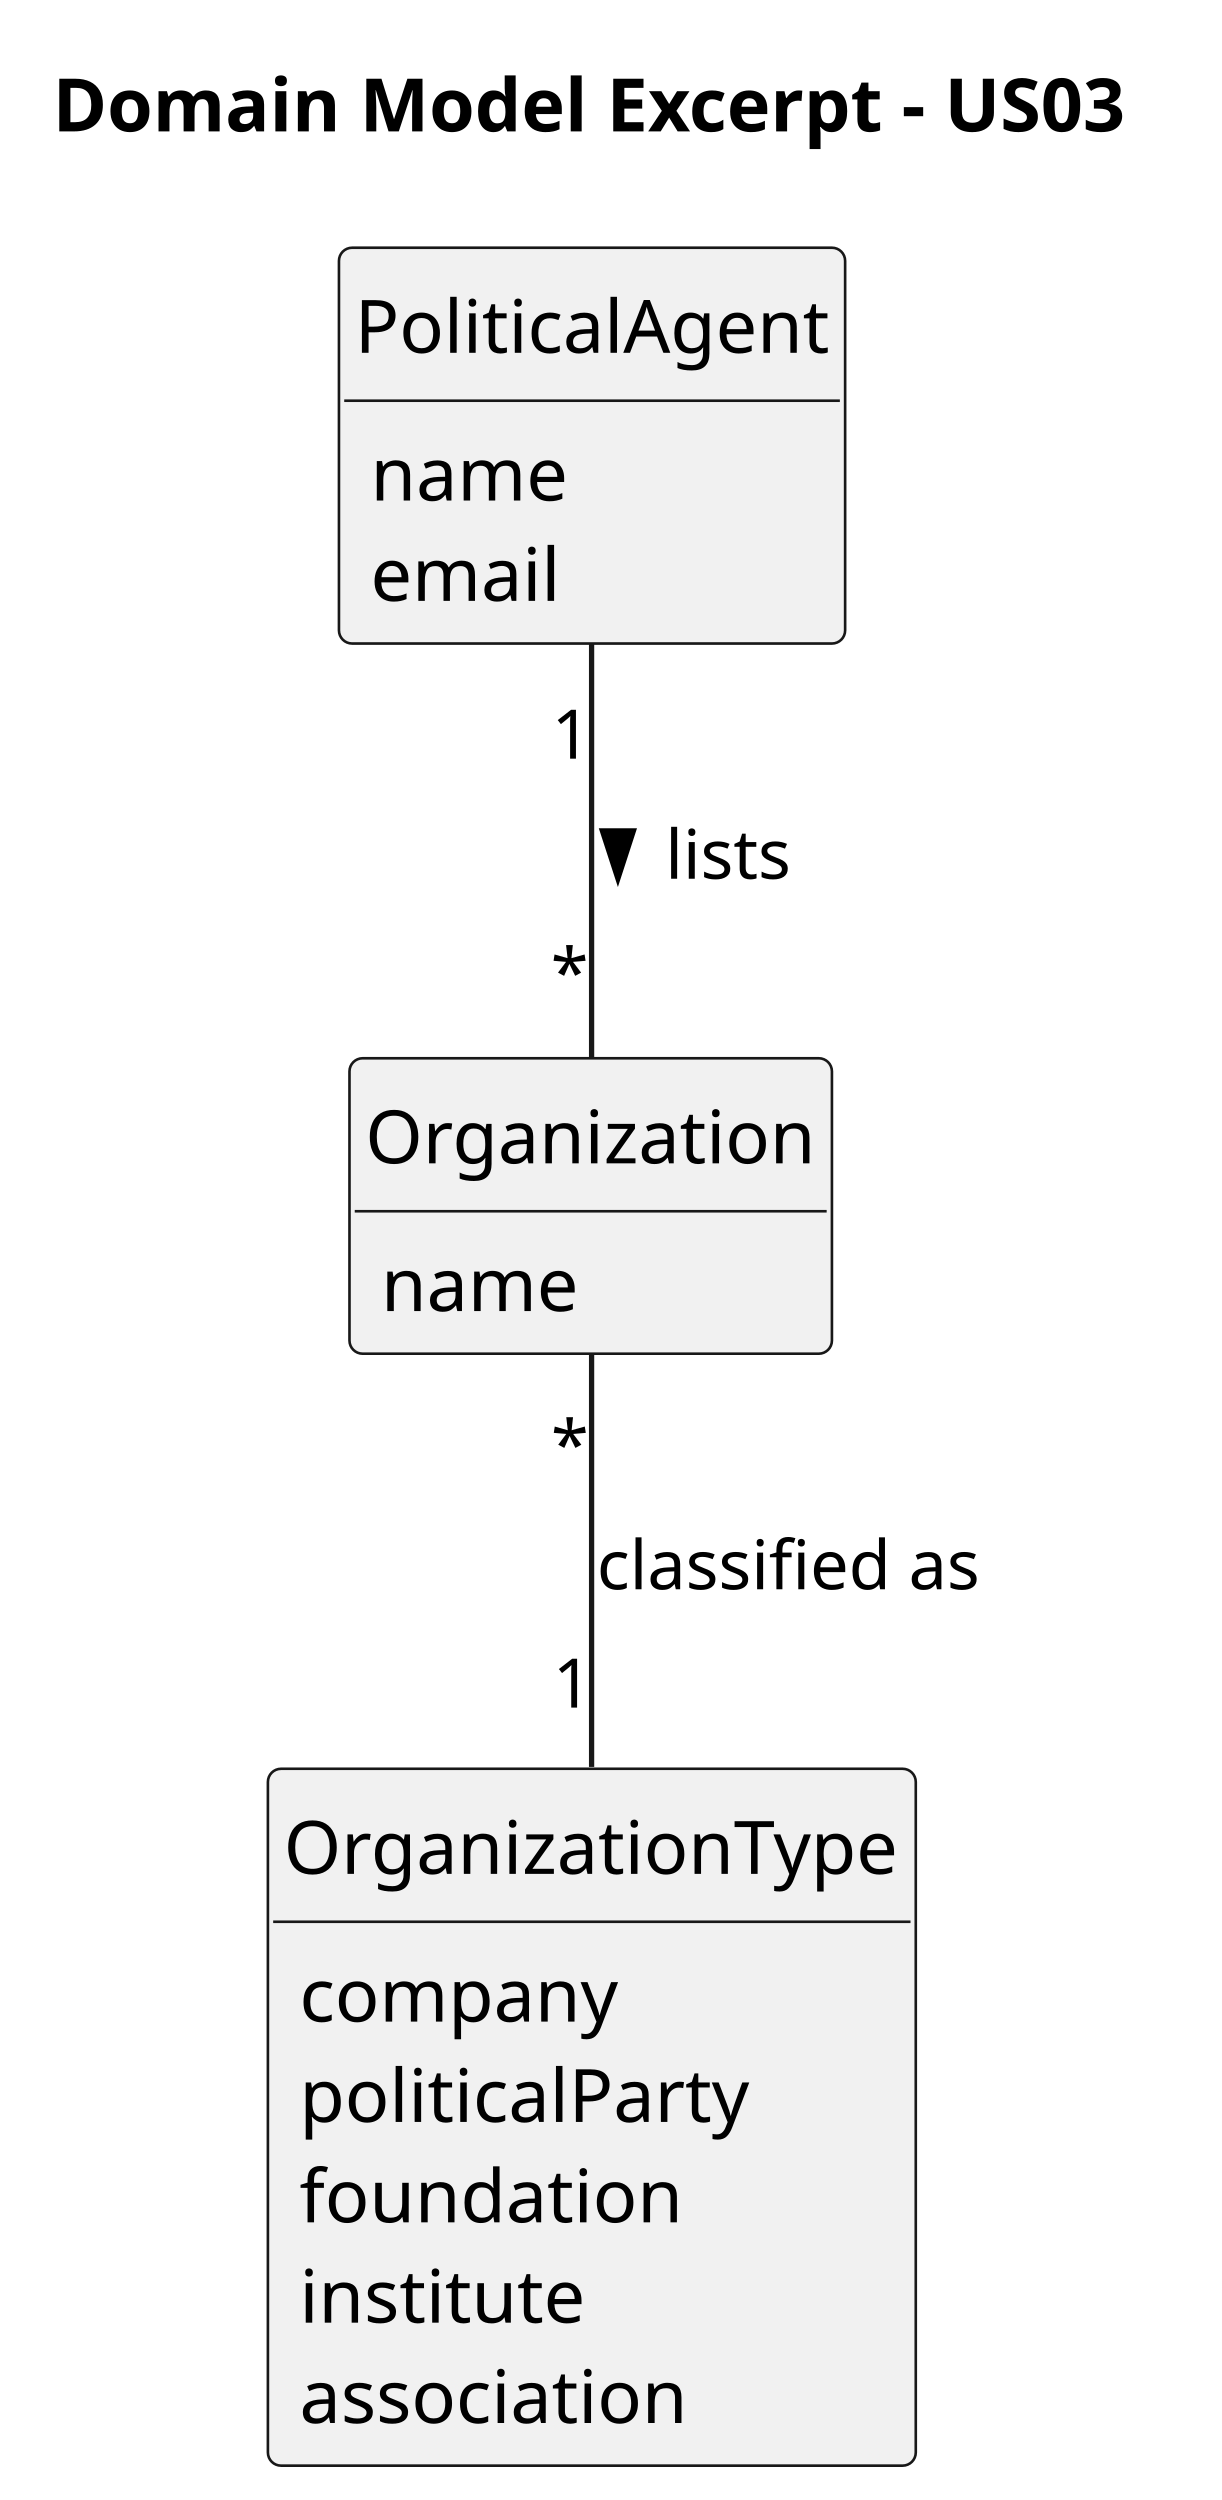
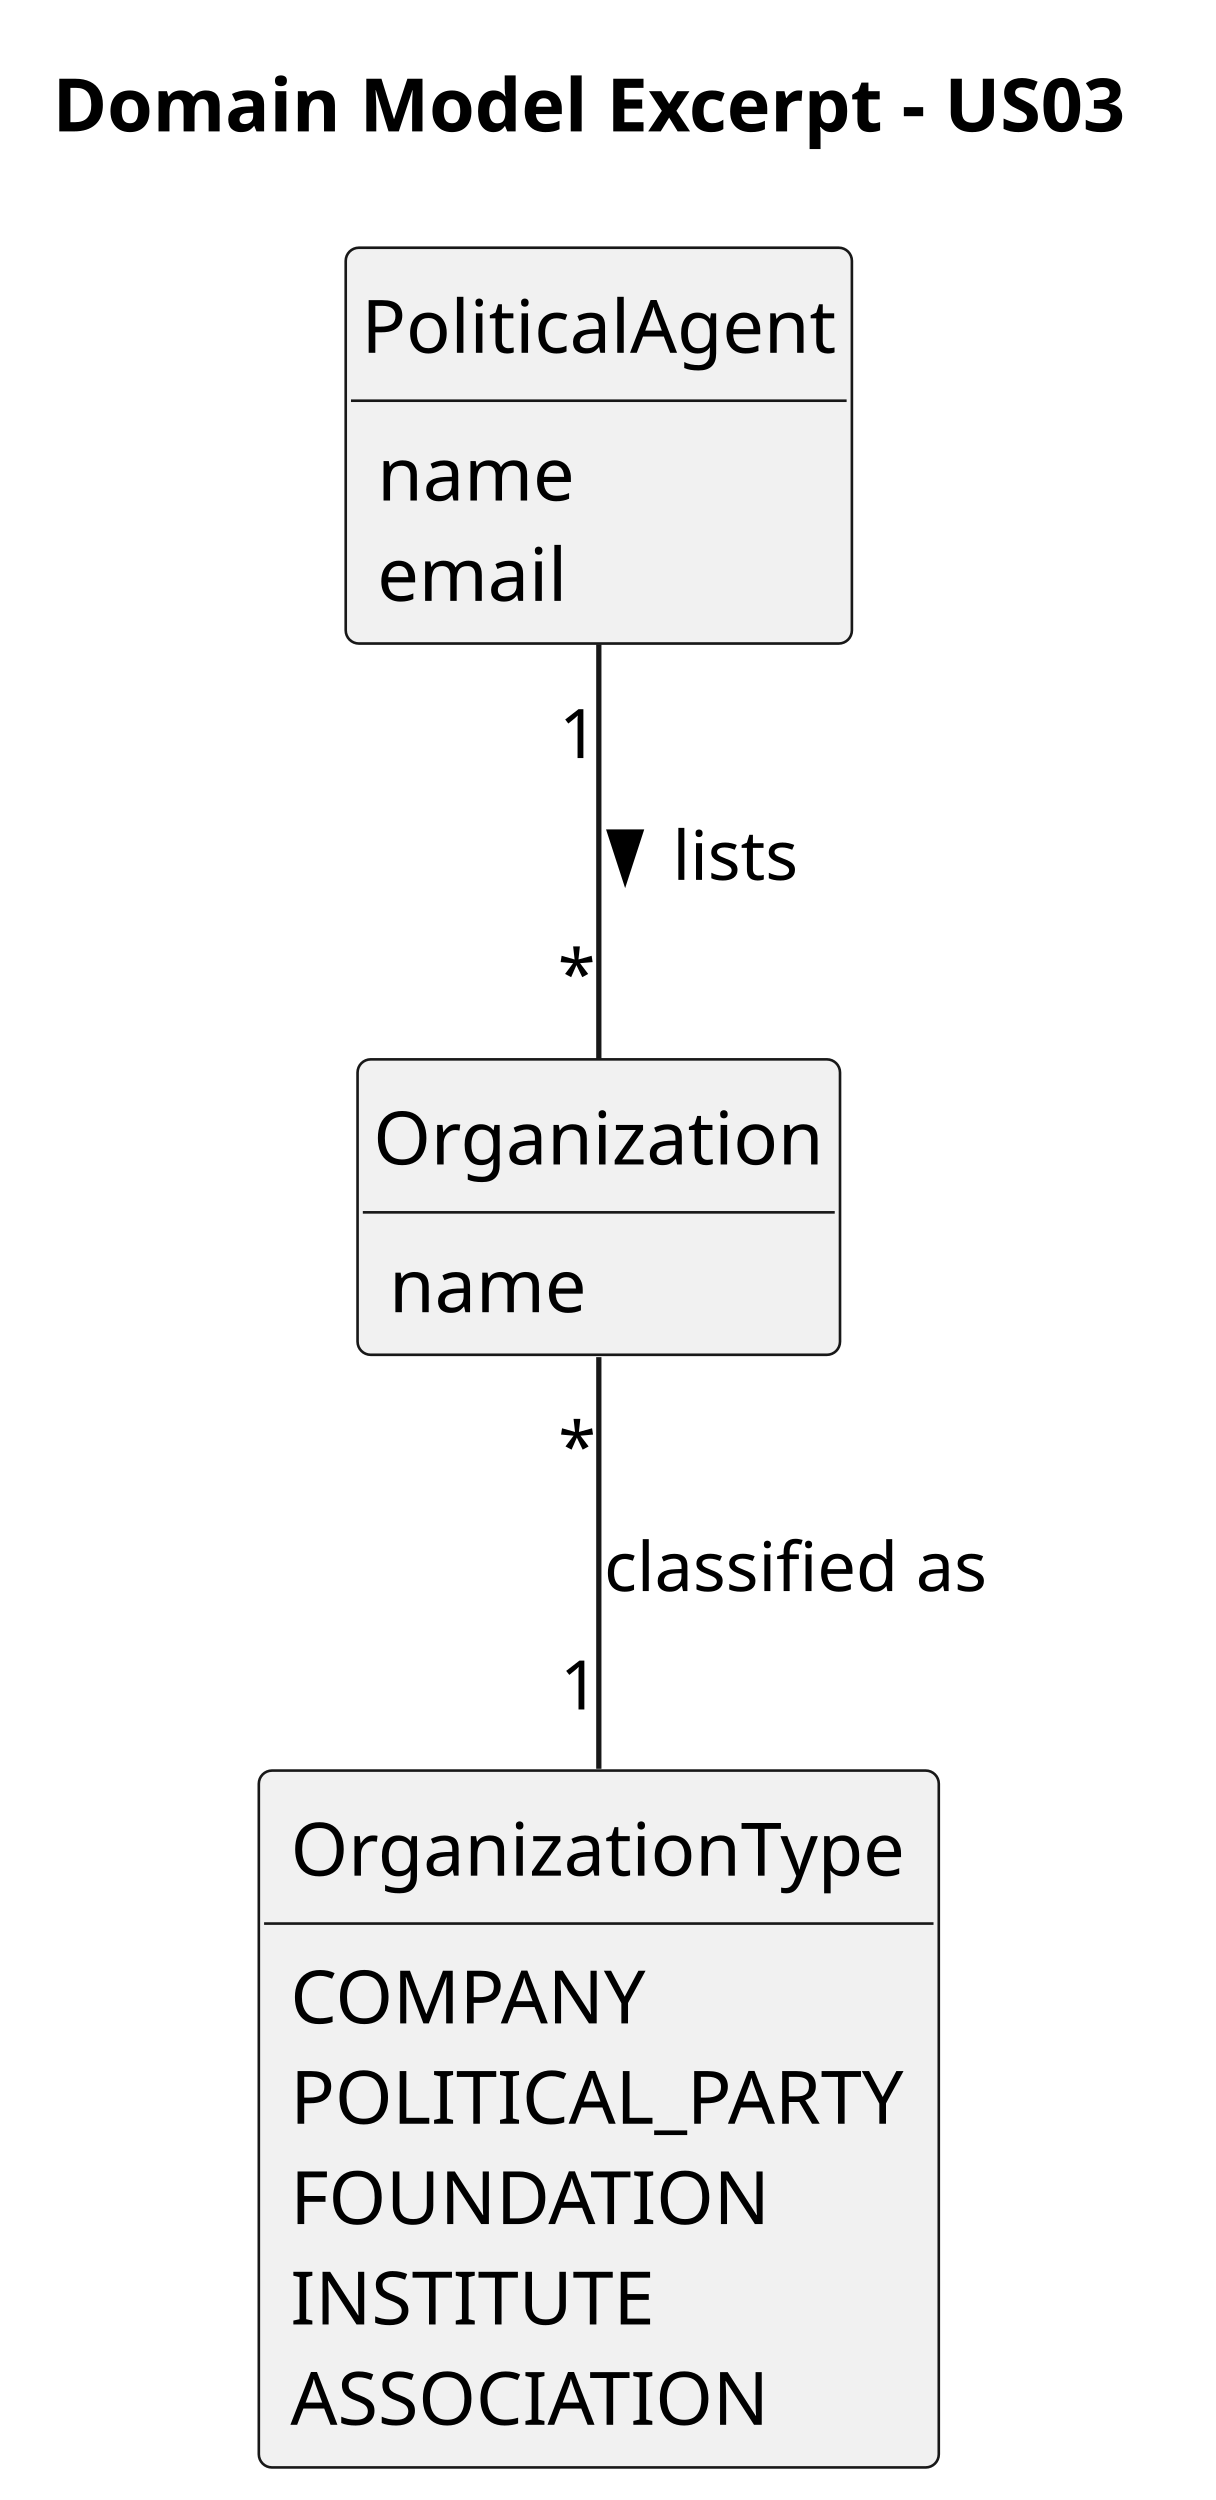
- <svg xmlns="http://www.w3.org/2000/svg" contentStyleType="text/css" data-diagram-type="CLASS" height="475px" preserveAspectRatio="none" style="width:232px;height:475px;background:#FFFFFF;" version="1.1" viewBox="0 0 232 475" width="232px" zoomAndPan="magnify">
+ <svg xmlns="http://www.w3.org/2000/svg" contentStyleType="text/css" height="475px" preserveAspectRatio="none" style="width:231px;height:475px;background:#FFFFFF;" version="1.1" viewBox="0 0 231 475" width="231px" zoomAndPan="magnify">
  <defs />
  <g>
-     <g class="title" data-source-line="9">
-       <text fill="#000000" font-family="sans-serif" font-size="14" font-weight="bold" lengthAdjust="spacing" textLength="204.049" x="10" y="24.966">Domain Model Excerpt - US03</text>
+     <text fill="#000000" font-family="sans-serif" font-size="14" font-weight="bold" lengthAdjust="spacing" textLength="203.699" x="10" y="24.966">Domain Model Excerpt - US03</text>
+     <g id="elem_PoliticalAgent">
+       <rect codeLine="11" fill="#F1F1F1" height="75.204" id="PoliticalAgent" rx="2.5" ry="2.5" style="stroke:#181818;stroke-width:0.5;" width="96.174" x="65.686" y="47.068" />
+       <text fill="#000000" font-family="sans-serif" font-size="14" lengthAdjust="spacing" textLength="90.174" x="68.686" y="67.034">PoliticalAgent</text>
+       <line style="stroke:#181818;stroke-width:0.5;" x1="66.686" x2="160.859" y1="76.136" y2="76.136" />
+       <text fill="#000000" font-family="sans-serif" font-size="14" lengthAdjust="spacing" textLength="37.492" x="71.686" y="95.102">name</text>
+       <text fill="#000000" font-family="sans-serif" font-size="14" lengthAdjust="spacing" textLength="36.064" x="71.686" y="114.17">email</text>
    </g>
-     <g class="entity" data-entity="PoliticalAgent" data-source-line="11" data-uid="ent0002" id="entity_PoliticalAgent">
-       <rect fill="#F1F1F1" height="75.204" rx="2.5" ry="2.5" style="stroke:#181818;stroke-width:0.5;" width="96.174" x="64.401" y="47.068" />
-       <text fill="#000000" font-family="sans-serif" font-size="14" lengthAdjust="spacing" textLength="90.174" x="67.401" y="67.034">PoliticalAgent</text>
-       <line style="stroke:#181818;stroke-width:0.5;" x1="65.401" x2="159.574" y1="76.136" y2="76.136" />
-       <text fill="#000000" font-family="sans-serif" font-size="14" lengthAdjust="spacing" textLength="37.492" x="70.401" y="95.102">name</text>
-       <text fill="#000000" font-family="sans-serif" font-size="14" lengthAdjust="spacing" textLength="36.064" x="70.401" y="114.17">email</text>
+     <g id="elem_Organization">
+       <rect codeLine="16" fill="#F1F1F1" height="56.136" id="Organization" rx="2.5" ry="2.5" style="stroke:#181818;stroke-width:0.5;" width="91.666" x="67.936" y="201.278" />
+       <text fill="#000000" font-family="sans-serif" font-size="14" lengthAdjust="spacing" textLength="85.666" x="70.936" y="221.244">Organization</text>
+       <line style="stroke:#181818;stroke-width:0.5;" x1="68.936" x2="158.601" y1="230.346" y2="230.346" />
+       <text fill="#000000" font-family="sans-serif" font-size="14" lengthAdjust="spacing" textLength="37.492" x="73.936" y="249.312">name</text>
    </g>
-     <g class="entity" data-entity="Organization" data-source-line="16" data-uid="ent0003" id="entity_Organization">
-       <rect fill="#F1F1F1" height="56.136" rx="2.5" ry="2.5" style="stroke:#181818;stroke-width:0.5;" width="91.666" x="66.401" y="201.068" />
-       <text fill="#000000" font-family="sans-serif" font-size="14" lengthAdjust="spacing" textLength="85.666" x="69.401" y="221.034">Organization</text>
-       <line style="stroke:#181818;stroke-width:0.5;" x1="67.401" x2="157.066" y1="230.136" y2="230.136" />
-       <text fill="#000000" font-family="sans-serif" font-size="14" lengthAdjust="spacing" textLength="37.492" x="72.401" y="249.102">name</text>
+     <g id="elem_OrganizationType">
+       <rect codeLine="20" fill="#F1F1F1" height="132.407" id="OrganizationType" rx="2.5" ry="2.5" style="stroke:#181818;stroke-width:0.5;" width="129.194" x="49.176" y="336.408" />
+       <text fill="#000000" font-family="sans-serif" font-size="14" lengthAdjust="spacing" textLength="117.096" x="55.225" y="356.374">OrganizationType</text>
+       <line style="stroke:#181818;stroke-width:0.5;" x1="50.176" x2="177.369" y1="365.476" y2="365.476" />
+       <text fill="#000000" font-family="sans-serif" font-size="14" lengthAdjust="spacing" textLength="68.46" x="55.176" y="384.442">COMPANY</text>
+       <text fill="#000000" font-family="sans-serif" font-size="14" lengthAdjust="spacing" textLength="117.194" x="55.176" y="403.51">POLITICAL_PARTY</text>
+       <text fill="#000000" font-family="sans-serif" font-size="14" lengthAdjust="spacing" textLength="92.344" x="55.176" y="422.578">FOUNDATION</text>
+       <text fill="#000000" font-family="sans-serif" font-size="14" lengthAdjust="spacing" textLength="69.188" x="55.176" y="441.646">INSTITUTE</text>
+       <text fill="#000000" font-family="sans-serif" font-size="14" lengthAdjust="spacing" textLength="91.896" x="55.176" y="460.713">ASSOCIATION</text>
    </g>
-     <g class="entity" data-entity="OrganizationType" data-source-line="20" data-uid="ent0004" id="entity_OrganizationType">
-       <rect fill="#F1F1F1" height="132.407" rx="2.5" ry="2.5" style="stroke:#181818;stroke-width:0.5;" width="123.096" x="50.901" y="336.068" />
-       <text fill="#000000" font-family="sans-serif" font-size="14" lengthAdjust="spacing" textLength="117.096" x="53.901" y="356.034">OrganizationType</text>
-       <line style="stroke:#181818;stroke-width:0.5;" x1="51.901" x2="172.996" y1="365.136" y2="365.136" />
-       <text fill="#000000" font-family="sans-serif" font-size="14" lengthAdjust="spacing" textLength="60.536" x="56.901" y="384.102">company</text>
-       <text fill="#000000" font-family="sans-serif" font-size="14" lengthAdjust="spacing" textLength="85.456" x="56.901" y="403.17">politicalParty</text>
-       <text fill="#000000" font-family="sans-serif" font-size="14" lengthAdjust="spacing" textLength="72.842" x="56.901" y="422.238">foundation</text>
-       <text fill="#000000" font-family="sans-serif" font-size="14" lengthAdjust="spacing" textLength="54.292" x="56.901" y="441.305">institute</text>
-       <text fill="#000000" font-family="sans-serif" font-size="14" lengthAdjust="spacing" textLength="73.71" x="56.901" y="460.373">association</text>
+     <g id="link_PoliticalAgent_Organization">
+       <path codeLine="28" d="M113.776,122.418 C113.776,147.018 113.776,178.868 113.776,201.188 " fill="none" id="PoliticalAgent-Organization" style="stroke:#181818;stroke-width:1;" />
+       <polygon fill="#000000" points="118.776,167.131,121.715,158.086,115.837,158.086,118.776,167.131" style="stroke:#000000;stroke-width:1;" />
+       <text fill="#000000" font-family="sans-serif" font-size="13" lengthAdjust="spacing" textLength="23.855" x="127.776" y="167.175">lists</text>
+       <text fill="#000000" font-family="sans-serif" font-size="13" lengthAdjust="spacing" textLength="7.436" x="106.233" y="144.033">1</text>
+       <text fill="#000000" font-family="sans-serif" font-size="13" lengthAdjust="spacing" textLength="7.163" x="105.987" y="189.689">*</text>
    </g>
-     <g class="link" data-entity-1="PoliticalAgent" data-entity-2="Organization" data-source-line="28" data-uid="lnk5" id="link_PoliticalAgent_Organization">
-       <path codeLine="28" d="M112.401,122.268 C112.401,146.838 112.401,178.648 112.401,200.948" fill="none" id="PoliticalAgent-Organization" style="stroke:#181818;stroke-width:1;" />
-       <polygon fill="#000000" points="117.401,166.921,120.34,157.876,114.462,157.876,117.401,166.921" style="stroke:#000000;stroke-width:1;" />
-       <text fill="#000000" font-family="sans-serif" font-size="13" lengthAdjust="spacing" textLength="23.855" x="126.401" y="166.965">lists</text>
-       <text fill="#000000" font-family="sans-serif" font-size="13" lengthAdjust="spacing" textLength="7.436" x="104.822" y="144.149">1</text>
-       <text fill="#000000" font-family="sans-serif" font-size="13" lengthAdjust="spacing" textLength="7.163" x="104.649" y="189.442">*</text>
-     </g>
-     <g class="link" data-entity-1="Organization" data-entity-2="OrganizationType" data-source-line="30" data-uid="lnk6" id="link_Organization_OrganizationType">
-       <path codeLine="30" d="M112.401,257.168 C112.401,278.258 112.401,308.438 112.401,335.718" fill="none" id="Organization-OrganizationType" style="stroke:#181818;stroke-width:1;" />
-       <text fill="#000000" font-family="sans-serif" font-size="13" lengthAdjust="spacing" textLength="72.748" x="113.401" y="301.965">classified as</text>
-       <text fill="#000000" font-family="sans-serif" font-size="13" lengthAdjust="spacing" textLength="7.163" x="104.689" y="279.134">*</text>
-       <text fill="#000000" font-family="sans-serif" font-size="13" lengthAdjust="spacing" textLength="7.436" x="105.036" y="324.445">1</text>
+     <g id="link_Organization_OrganizationType">
+       <path codeLine="30" d="M113.776,257.858 C113.776,278.948 113.776,308.938 113.776,336.068 " fill="none" id="Organization-OrganizationType" style="stroke:#181818;stroke-width:1;" />
+       <text fill="#000000" font-family="sans-serif" font-size="13" lengthAdjust="spacing" textLength="72.748" x="114.776" y="302.305">classified as</text>
+       <text fill="#000000" font-family="sans-serif" font-size="13" lengthAdjust="spacing" textLength="7.163" x="106.072" y="279.462">*</text>
+       <text fill="#000000" font-family="sans-serif" font-size="13" lengthAdjust="spacing" textLength="7.436" x="106.417" y="324.796">1</text>
    </g>
  </g>
</svg>
